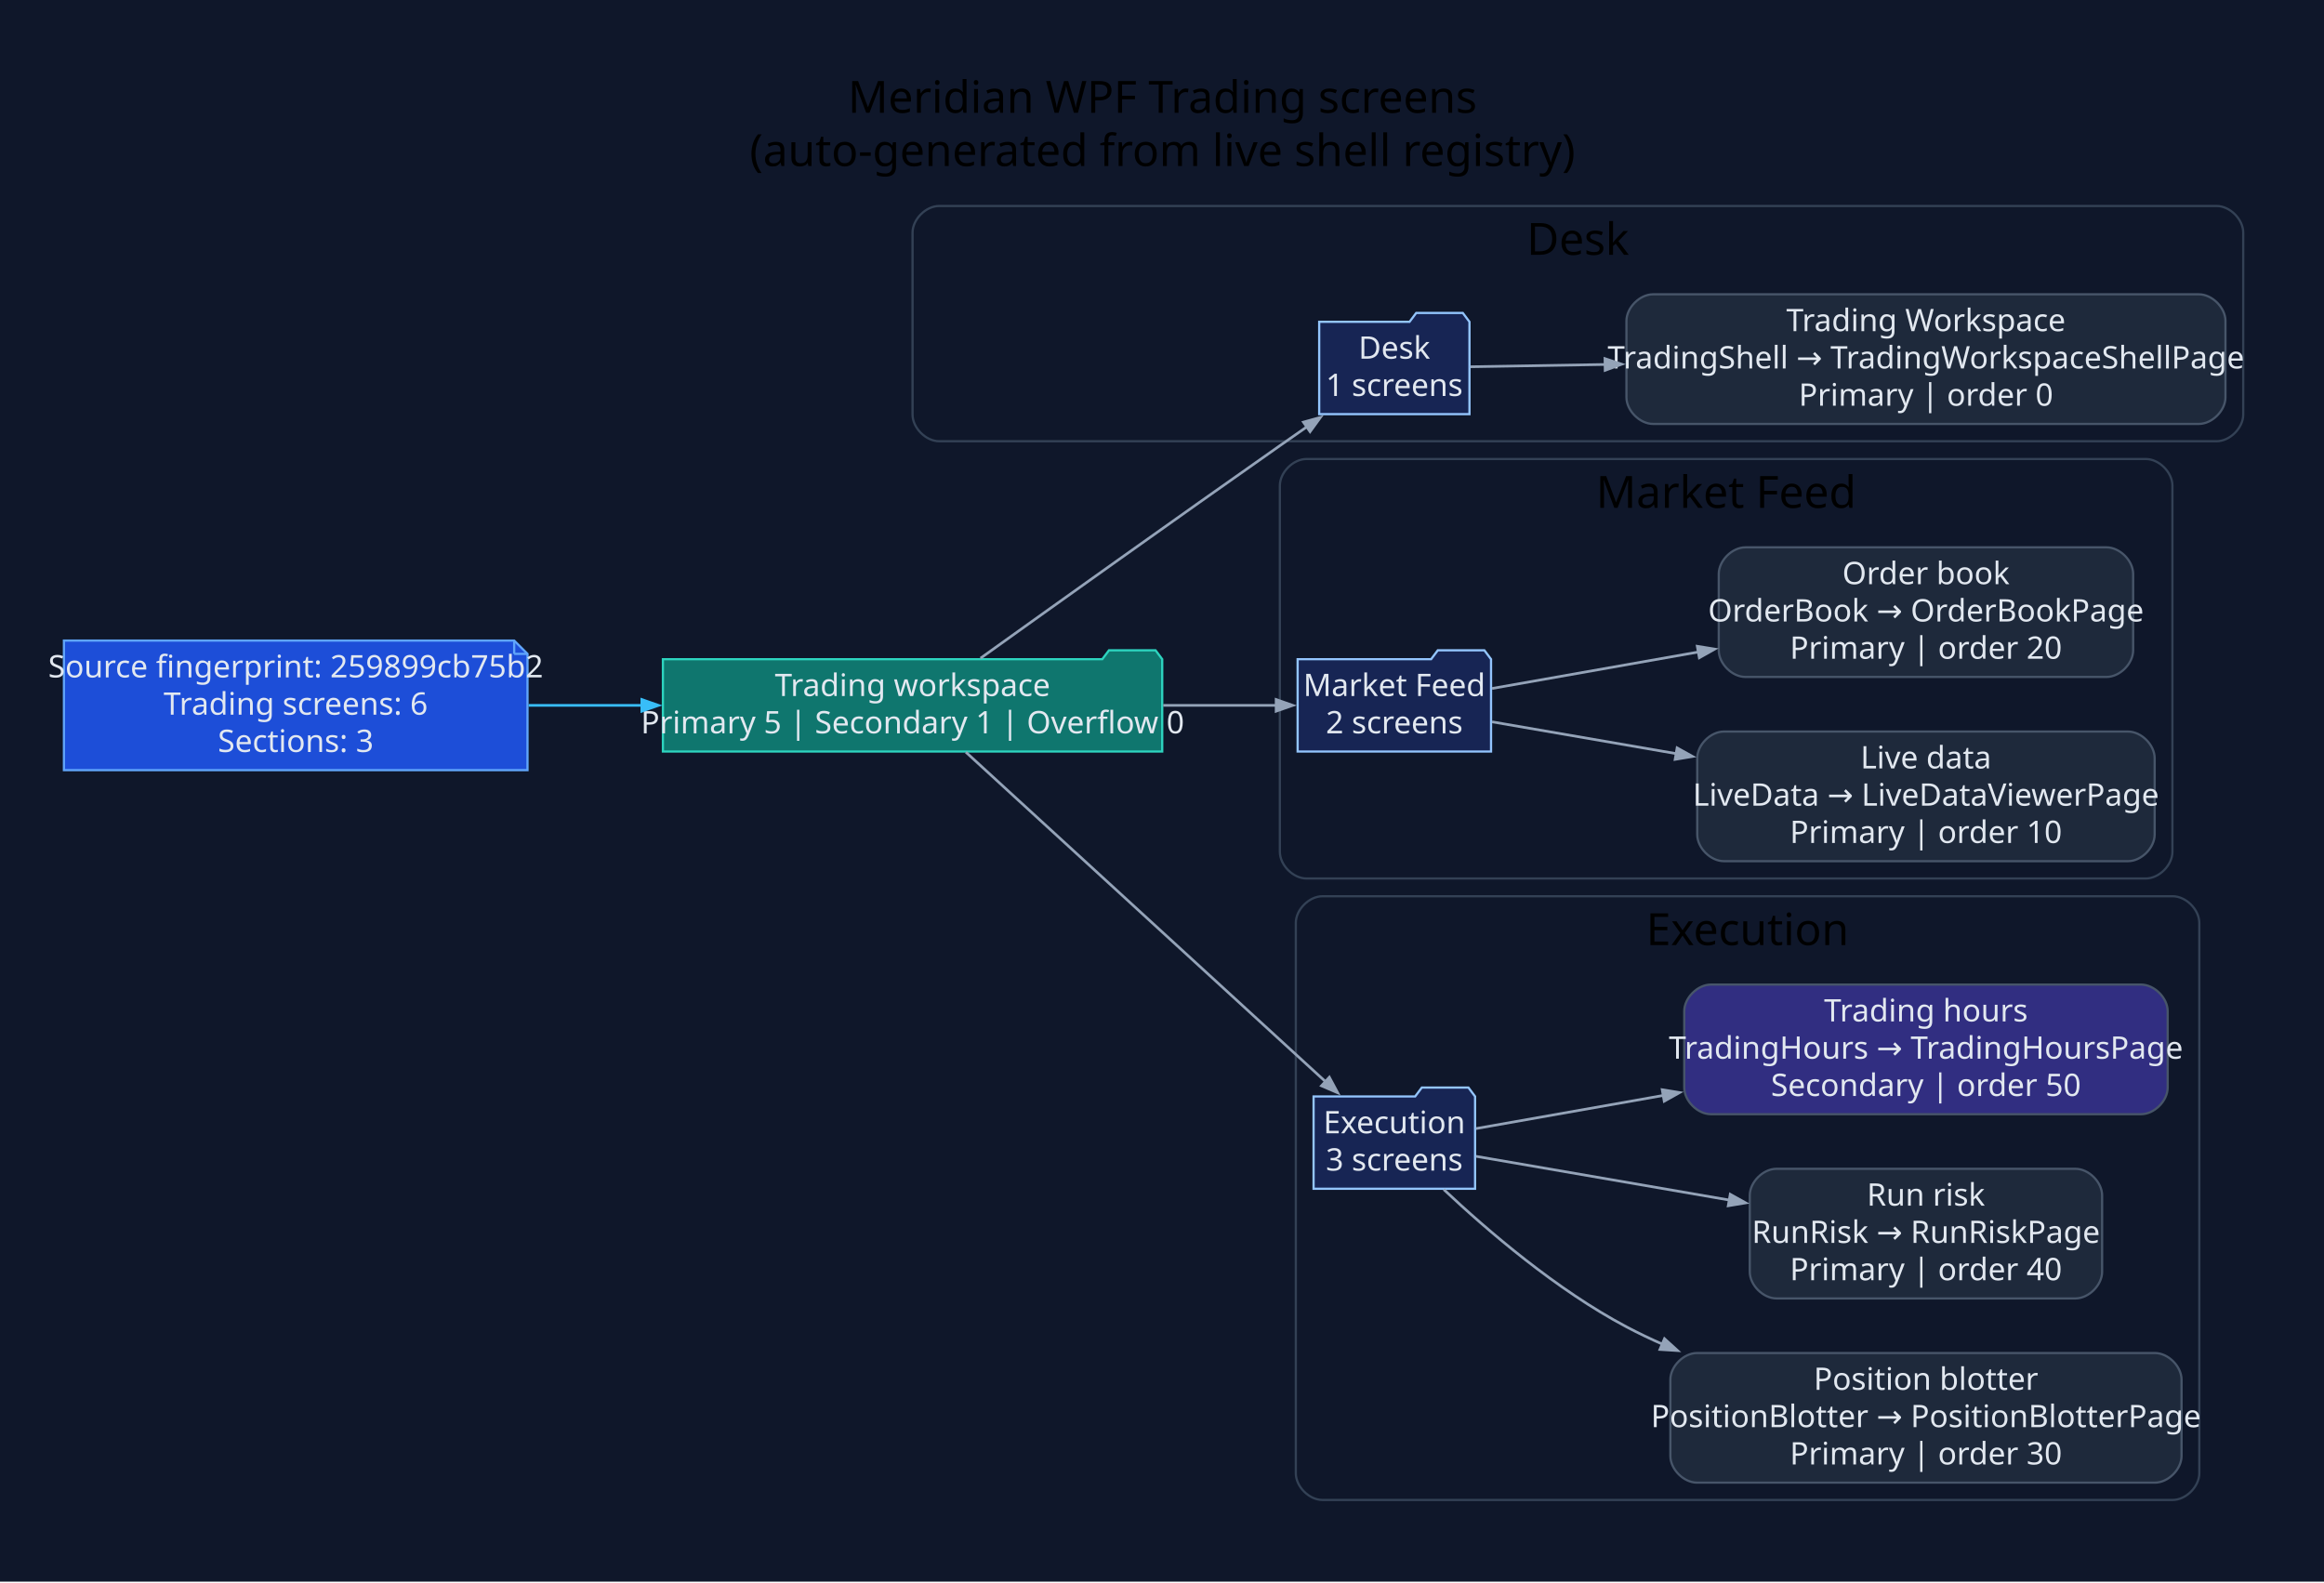
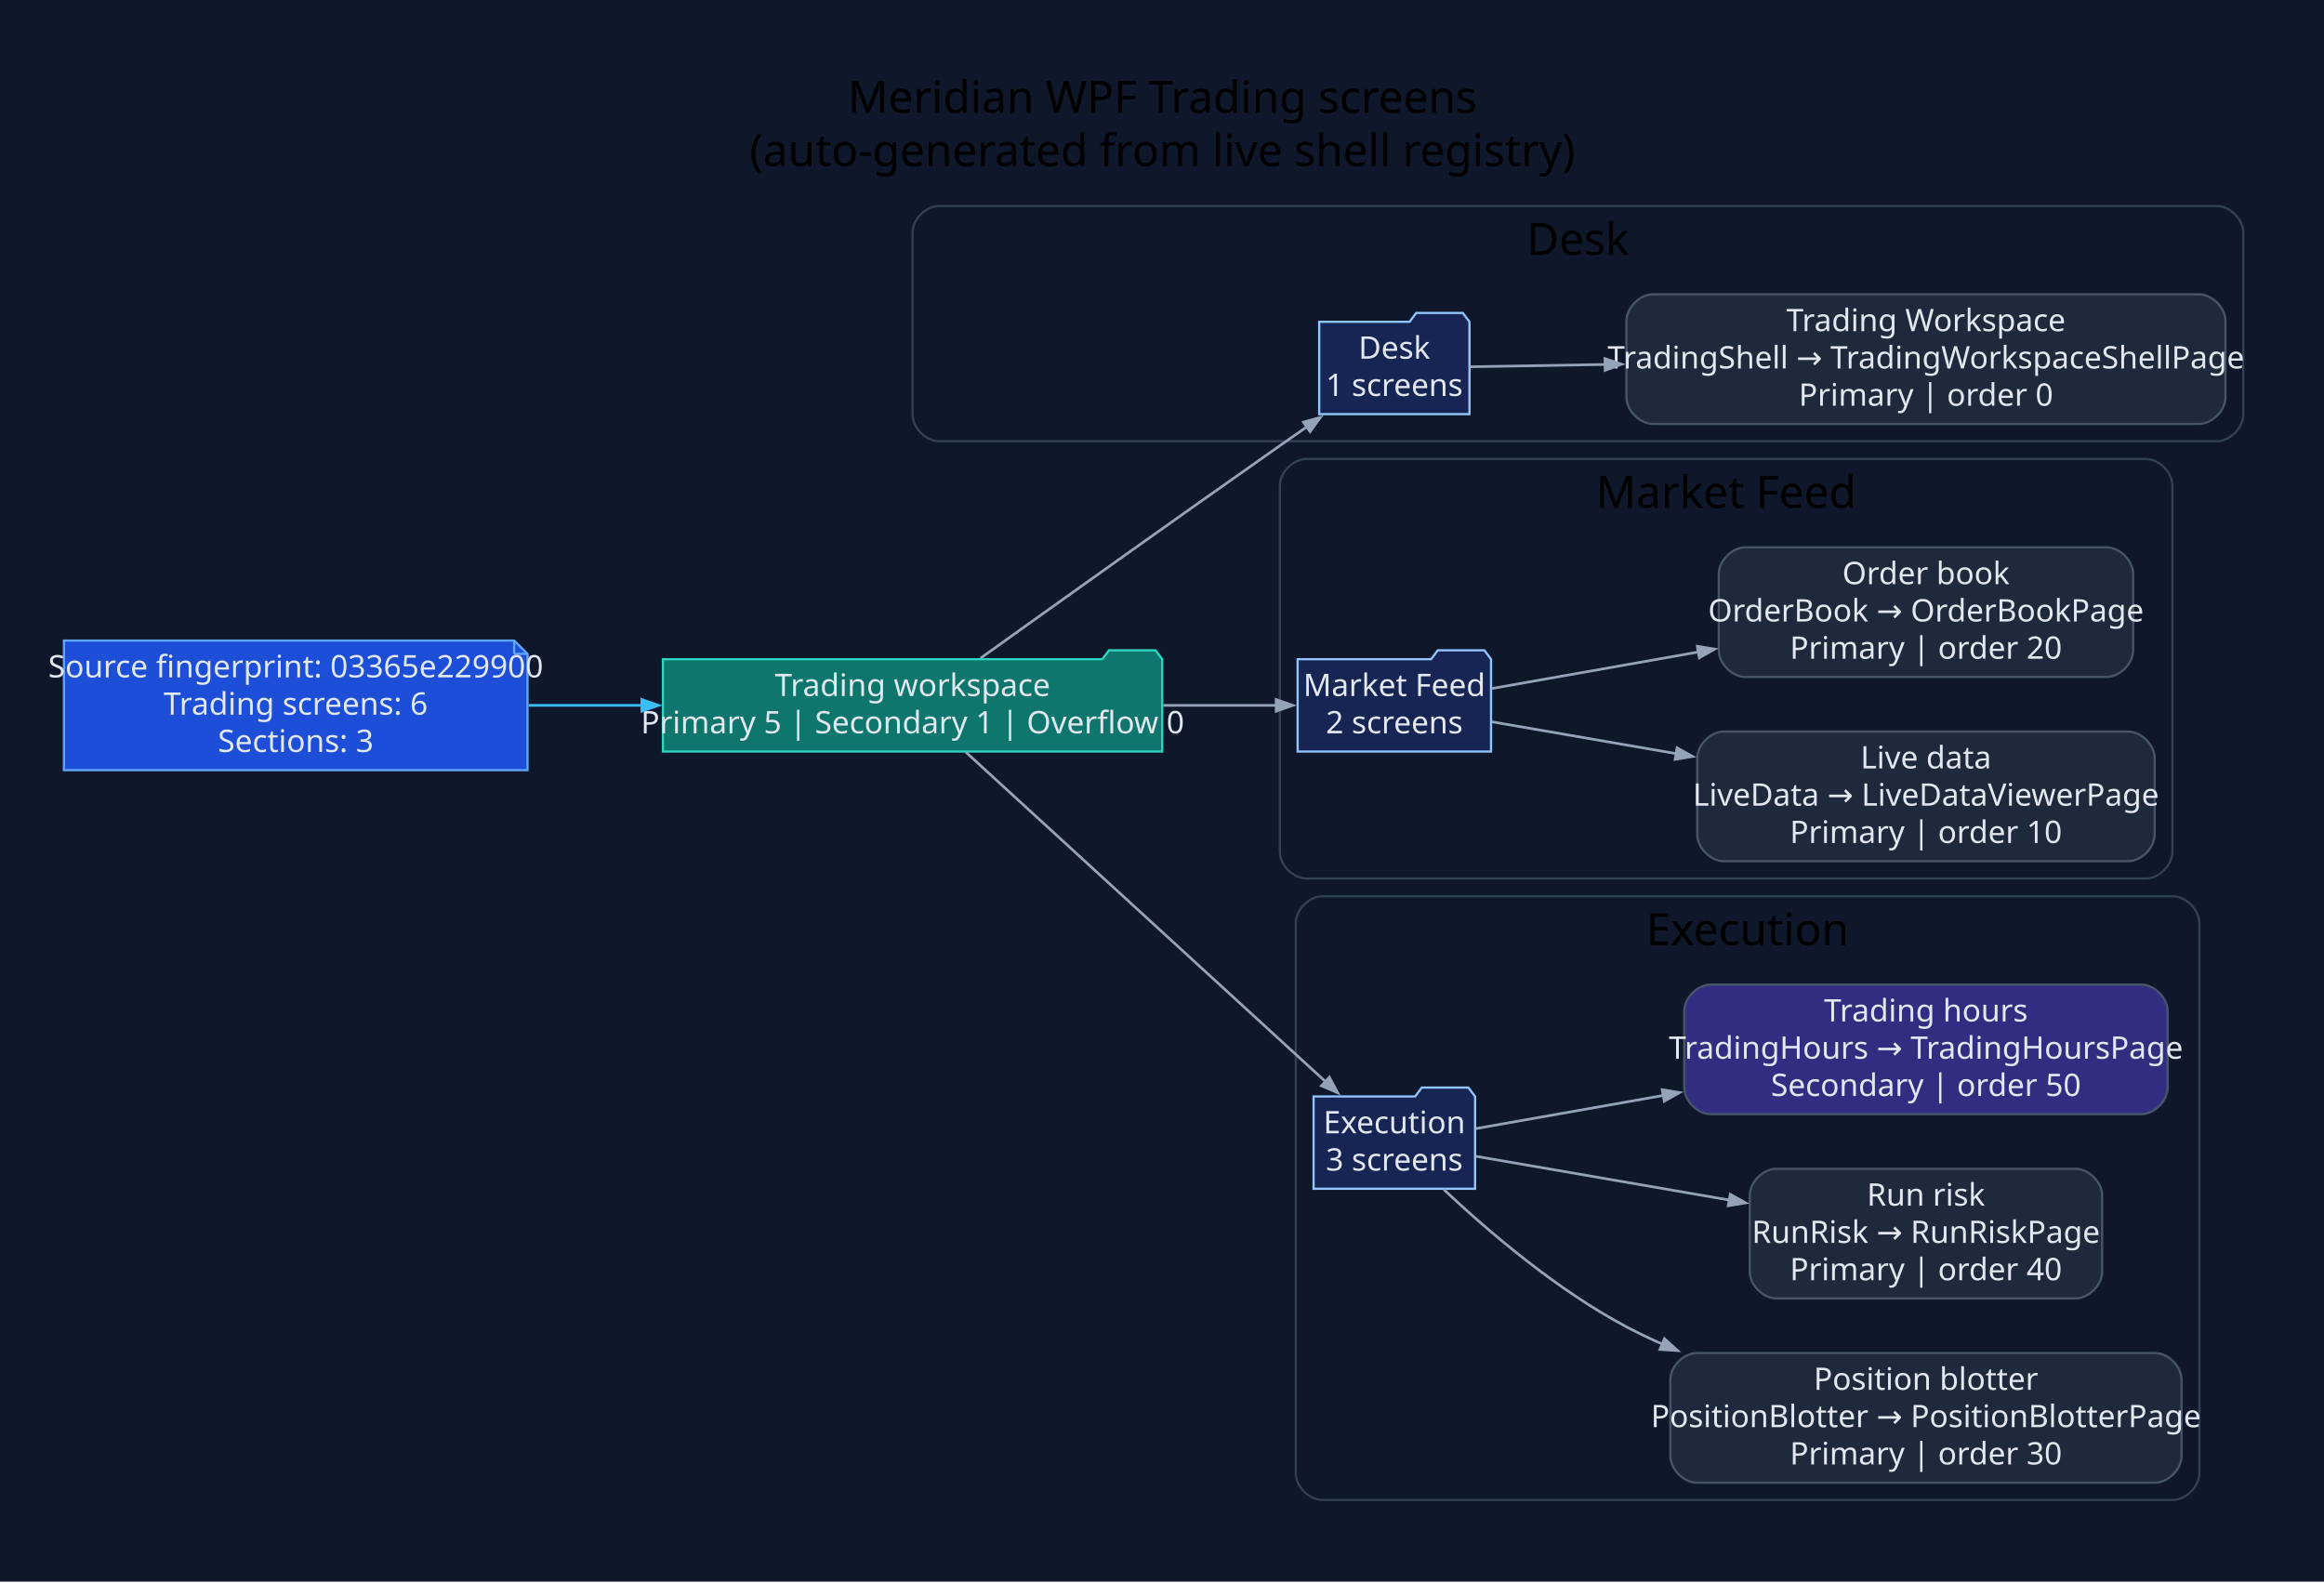
<svg xmlns="http://www.w3.org/2000/svg" width="1047pt" height="713pt" viewBox="0.00 0.00 1047.00 713.00">
  <g id="graph0" class="graph" transform="scale(1 1) rotate(0) translate(28.8 683.8)">
    <polygon fill="#0f172a" stroke="none" points="-28.8,28.8 -28.8,-683.8 1018.61,-683.8 1018.61,28.8 -28.8,28.8" />
    <text xml:space="preserve" text-anchor="middle" x="494.91" y="-633" font-family="Segoe UI" font-size="20.00">Meridian WPF Trading screens</text>
    <text xml:space="preserve" text-anchor="middle" x="494.91" y="-609" font-family="Segoe UI" font-size="20.00">(auto-generated from live shell registry)</text>
    <g id="clust1" class="cluster">
      <path fill="#0f172a" stroke="#334155" d="M394.32,-485C394.32,-485 969.81,-485 969.81,-485 975.81,-485 981.81,-491 981.81,-497 981.81,-497 981.81,-579 981.81,-579 981.81,-585 975.81,-591 969.81,-591 969.81,-591 394.32,-591 394.32,-591 388.32,-591 382.32,-585 382.32,-579 382.32,-579 382.32,-497 382.32,-497 382.32,-491 388.32,-485 394.32,-485" />
      <text xml:space="preserve" text-anchor="middle" x="682.07" y="-569" font-family="Segoe UI" font-size="20.00">Desk</text>
    </g>
    <g id="clust2" class="cluster">
      <path fill="#0f172a" stroke="#334155" d="M559.8,-288C559.8,-288 937.91,-288 937.91,-288 943.91,-288 949.91,-294 949.91,-300 949.91,-300 949.91,-465 949.91,-465 949.91,-471 943.91,-477 937.91,-477 937.91,-477 559.8,-477 559.8,-477 553.8,-477 547.8,-471 547.8,-465 547.8,-465 547.8,-300 547.8,-300 547.8,-294 553.8,-288 559.8,-288" />
      <text xml:space="preserve" text-anchor="middle" x="748.85" y="-455" font-family="Segoe UI" font-size="20.00">Market Feed</text>
    </g>
    <g id="clust3" class="cluster">
      <path fill="#0f172a" stroke="#334155" d="M566.99,-8C566.99,-8 950.02,-8 950.02,-8 956.02,-8 962.02,-14 962.02,-20 962.02,-20 962.02,-268 962.02,-268 962.02,-274 956.02,-280 950.02,-280 950.02,-280 566.99,-280 566.99,-280 560.99,-280 554.99,-274 554.99,-268 554.99,-268 554.99,-20 554.99,-20 554.99,-14 560.99,-8 566.99,-8" />
      <text xml:space="preserve" text-anchor="middle" x="758.5" y="-258" font-family="Segoe UI" font-size="20.00">Execution</text>
    </g>
    <g id="node1" class="node">
      <polygon fill="#1d4ed8" stroke="#60a5fa" points="202.85,-395.2 0,-395.2 0,-336.8 208.85,-336.8 208.85,-389.2 202.85,-395.2" />
      <polyline fill="none" stroke="#60a5fa" points="202.85,-395.2 202.85,-389.2" />
      <polyline fill="none" stroke="#60a5fa" points="208.85,-389.2 202.85,-389.2" />
-       <text xml:space="preserve" text-anchor="middle" x="104.42" y="-378.6" font-family="Segoe UI" font-size="14.00" fill="#e2e8f0">Source fingerprint: 259899cb75b2</text>
+       <text xml:space="preserve" text-anchor="middle" x="104.42" y="-378.6" font-family="Segoe UI" font-size="14.00" fill="#e2e8f0">Source fingerprint: 03365e229900</text>
      <text xml:space="preserve" text-anchor="middle" x="104.42" y="-361.8" font-family="Segoe UI" font-size="14.00" fill="#e2e8f0">Trading screens: 6</text>
      <text xml:space="preserve" text-anchor="middle" x="104.42" y="-345" font-family="Segoe UI" font-size="14.00" fill="#e2e8f0">Sections: 3</text>
    </g>
    <g id="node2" class="node">
      <polygon fill="#0f766e" stroke="#2dd4bf" points="494.8,-386.8 491.8,-390.8 470.8,-390.8 467.8,-386.8 269.85,-386.8 269.85,-345.2 494.8,-345.2 494.8,-386.8" />
      <text xml:space="preserve" text-anchor="middle" x="382.32" y="-370.2" font-family="Segoe UI" font-size="14.00" fill="#e2e8f0">Trading workspace</text>
      <text xml:space="preserve" text-anchor="middle" x="382.32" y="-353.4" font-family="Segoe UI" font-size="14.00" fill="#e2e8f0">Primary 5 | Secondary 1 | Overflow 0</text>
    </g>
    <g id="edge1" class="edge">
      <path fill="none" stroke="#38bdf8" stroke-width="1.2" d="M209.34,-366C226.12,-366 243.61,-366 260.75,-366" />
      <polygon fill="#38bdf8" stroke="#38bdf8" stroke-width="1.2" points="260.35,-368.63 267.85,-366 260.35,-363.38 260.35,-368.63" />
    </g>
    <g id="node3" class="node">
      <polygon fill="#172554" stroke="#93c5fd" points="633.22,-538.8 630.22,-542.8 609.22,-542.8 606.22,-538.8 565.52,-538.8 565.52,-497.2 633.22,-497.2 633.22,-538.8" />
      <text xml:space="preserve" text-anchor="middle" x="599.37" y="-522.2" font-family="Segoe UI" font-size="14.00" fill="#e2e8f0">Desk</text>
      <text xml:space="preserve" text-anchor="middle" x="599.37" y="-505.4" font-family="Segoe UI" font-size="14.00" fill="#e2e8f0">1 screens</text>
    </g>
    <g id="edge2" class="edge">
      <path fill="none" stroke="#94a3b8" stroke-width="1.2" d="M412.95,-387.25C445.82,-410.78 500.47,-449.79 547.8,-483 551.78,-485.8 555.96,-488.71 560.12,-491.61" />
      <polygon fill="#94a3b8" stroke="#94a3b8" stroke-width="1.2" points="558.42,-493.62 566.08,-495.74 561.41,-489.31 558.42,-493.62" />
    </g>
    <g id="node5" class="node">
      <polygon fill="#172554" stroke="#93c5fd" points="642.94,-386.8 639.94,-390.8 618.94,-390.8 615.94,-386.8 555.8,-386.8 555.8,-345.2 642.94,-345.2 642.94,-386.8" />
      <text xml:space="preserve" text-anchor="middle" x="599.37" y="-370.2" font-family="Segoe UI" font-size="14.00" fill="#e2e8f0">Market Feed</text>
      <text xml:space="preserve" text-anchor="middle" x="599.37" y="-353.4" font-family="Segoe UI" font-size="14.00" fill="#e2e8f0">2 screens</text>
    </g>
    <g id="edge4" class="edge">
      <path fill="none" stroke="#94a3b8" stroke-width="1.2" d="M495.25,-366C513.17,-366 530.92,-366 546.52,-366" />
      <polygon fill="#94a3b8" stroke="#94a3b8" stroke-width="1.2" points="546.12,-368.63 553.62,-366 546.12,-363.38 546.12,-368.63" />
    </g>
    <g id="node8" class="node">
      <polygon fill="#172554" stroke="#93c5fd" points="635.75,-189.8 632.75,-193.8 611.75,-193.8 608.75,-189.8 562.99,-189.8 562.99,-148.2 635.75,-148.2 635.75,-189.8" />
      <text xml:space="preserve" text-anchor="middle" x="599.37" y="-173.2" font-family="Segoe UI" font-size="14.00" fill="#e2e8f0">Execution</text>
      <text xml:space="preserve" text-anchor="middle" x="599.37" y="-156.4" font-family="Segoe UI" font-size="14.00" fill="#e2e8f0">3 screens</text>
    </g>
    <g id="edge7" class="edge">
      <path fill="none" stroke="#94a3b8" stroke-width="1.2" d="M406.34,-344.92C445.52,-309.02 525.16,-236.06 568.55,-196.31" />
      <polygon fill="#94a3b8" stroke="#94a3b8" stroke-width="1.2" points="570.1,-198.46 573.85,-191.46 566.55,-194.59 570.1,-198.46" />
    </g>
    <g id="node4" class="node">
      <path fill="#1e293b" stroke="#475569" d="M961.81,-551.2C961.81,-551.2 715.94,-551.2 715.94,-551.2 709.94,-551.2 703.94,-545.2 703.94,-539.2 703.94,-539.2 703.94,-504.8 703.94,-504.8 703.94,-498.8 709.94,-492.8 715.94,-492.8 715.94,-492.8 961.81,-492.8 961.81,-492.8 967.81,-492.8 973.81,-498.8 973.81,-504.8 973.81,-504.8 973.81,-539.2 973.81,-539.2 973.81,-545.2 967.81,-551.2 961.81,-551.2" />
      <text xml:space="preserve" text-anchor="middle" x="838.87" y="-534.6" font-family="Segoe UI" font-size="14.00" fill="#e2e8f0">Trading Workspace</text>
      <text xml:space="preserve" text-anchor="middle" x="838.87" y="-517.8" font-family="Segoe UI" font-size="14.00" fill="#e2e8f0">TradingShell → TradingWorkspaceShellPage</text>
      <text xml:space="preserve" text-anchor="middle" x="838.87" y="-501" font-family="Segoe UI" font-size="14.00" fill="#e2e8f0">Primary | order 0</text>
    </g>
    <g id="edge3" class="edge">
      <path fill="none" stroke="#94a3b8" stroke-width="1.2" d="M633.64,-518.56C650.32,-518.84 671.79,-519.2 694.51,-519.59" />
      <polygon fill="#94a3b8" stroke="#94a3b8" stroke-width="1.2" points="694.26,-522.21 701.8,-519.71 694.35,-516.96 694.26,-522.21" />
    </g>
    <g id="node6" class="node">
      <path fill="#1e293b" stroke="#475569" d="M929.91,-354.2C929.91,-354.2 747.83,-354.2 747.83,-354.2 741.83,-354.2 735.83,-348.2 735.83,-342.2 735.83,-342.2 735.83,-307.8 735.83,-307.8 735.83,-301.8 741.83,-295.8 747.83,-295.8 747.83,-295.8 929.91,-295.8 929.91,-295.8 935.91,-295.8 941.91,-301.8 941.91,-307.8 941.91,-307.8 941.91,-342.2 941.91,-342.2 941.91,-348.2 935.91,-354.2 929.91,-354.2" />
      <text xml:space="preserve" text-anchor="middle" x="838.87" y="-337.6" font-family="Segoe UI" font-size="14.00" fill="#e2e8f0">Live data</text>
      <text xml:space="preserve" text-anchor="middle" x="838.87" y="-320.8" font-family="Segoe UI" font-size="14.00" fill="#e2e8f0">LiveData → LiveDataViewerPage</text>
      <text xml:space="preserve" text-anchor="middle" x="838.87" y="-304" font-family="Segoe UI" font-size="14.00" fill="#e2e8f0">Primary | order 10</text>
    </g>
    <g id="edge5" class="edge">
      <path fill="none" stroke="#94a3b8" stroke-width="1.2" d="M643.38,-358.58C666.76,-354.54 696.86,-349.34 726.37,-344.25" />
      <polygon fill="#94a3b8" stroke="#94a3b8" stroke-width="1.2" points="726.76,-346.84 733.71,-342.98 725.87,-341.67 726.76,-346.84" />
    </g>
    <g id="node7" class="node">
      <path fill="#1e293b" stroke="#475569" d="M920.22,-437.2C920.22,-437.2 757.53,-437.2 757.53,-437.2 751.53,-437.2 745.53,-431.2 745.53,-425.2 745.53,-425.2 745.53,-390.8 745.53,-390.8 745.53,-384.8 751.53,-378.8 757.53,-378.8 757.53,-378.8 920.22,-378.8 920.22,-378.8 926.22,-378.8 932.22,-384.8 932.22,-390.8 932.22,-390.8 932.22,-425.2 932.22,-425.2 932.22,-431.2 926.22,-437.2 920.22,-437.2" />
      <text xml:space="preserve" text-anchor="middle" x="838.87" y="-420.6" font-family="Segoe UI" font-size="14.00" fill="#e2e8f0">Order book</text>
      <text xml:space="preserve" text-anchor="middle" x="838.87" y="-403.8" font-family="Segoe UI" font-size="14.00" fill="#e2e8f0">OrderBook → OrderBookPage</text>
      <text xml:space="preserve" text-anchor="middle" x="838.87" y="-387" font-family="Segoe UI" font-size="14.00" fill="#e2e8f0">Primary | order 20</text>
    </g>
    <g id="edge6" class="edge">
      <path fill="none" stroke="#94a3b8" stroke-width="1.2" d="M643.38,-373.61C669.4,-378.21 703.76,-384.28 736.35,-390.05" />
      <polygon fill="#94a3b8" stroke="#94a3b8" stroke-width="1.2" points="735.85,-392.62 743.7,-391.35 736.77,-387.46 735.85,-392.62" />
    </g>
    <g id="node9" class="node">
      <path fill="#1e293b" stroke="#475569" d="M942.02,-74.2C942.02,-74.2 735.73,-74.2 735.73,-74.2 729.73,-74.2 723.73,-68.2 723.73,-62.2 723.73,-62.2 723.73,-27.8 723.73,-27.8 723.73,-21.8 729.73,-15.8 735.73,-15.8 735.73,-15.8 942.02,-15.8 942.02,-15.8 948.02,-15.8 954.02,-21.8 954.02,-27.8 954.02,-27.8 954.02,-62.2 954.02,-62.2 954.02,-68.2 948.02,-74.2 942.02,-74.2" />
      <text xml:space="preserve" text-anchor="middle" x="838.87" y="-57.6" font-family="Segoe UI" font-size="14.00" fill="#e2e8f0">Position blotter</text>
      <text xml:space="preserve" text-anchor="middle" x="838.87" y="-40.8" font-family="Segoe UI" font-size="14.00" fill="#e2e8f0">PositionBlotter → PositionBlotterPage</text>
      <text xml:space="preserve" text-anchor="middle" x="838.87" y="-24" font-family="Segoe UI" font-size="14.00" fill="#e2e8f0">Primary | order 30</text>
    </g>
    <g id="edge8" class="edge">
      <path fill="none" stroke="#94a3b8" stroke-width="1.2" d="M621.65,-147.87C641.46,-129.25 672.57,-102.59 703.94,-86 709.21,-83.21 714.7,-80.58 720.32,-78.11" />
      <polygon fill="#94a3b8" stroke="#94a3b8" stroke-width="1.2" points="721.08,-80.64 726.96,-75.3 719.03,-75.8 721.08,-80.64" />
    </g>
    <g id="node10" class="node">
      <path fill="#1e293b" stroke="#475569" d="M906.24,-157.2C906.24,-157.2 771.5,-157.2 771.5,-157.2 765.5,-157.2 759.5,-151.2 759.5,-145.2 759.5,-145.2 759.5,-110.8 759.5,-110.8 759.5,-104.8 765.5,-98.8 771.5,-98.8 771.5,-98.8 906.24,-98.8 906.24,-98.8 912.24,-98.8 918.24,-104.8 918.24,-110.8 918.24,-110.8 918.24,-145.2 918.24,-145.2 918.24,-151.2 912.24,-157.2 906.24,-157.2" />
      <text xml:space="preserve" text-anchor="middle" x="838.87" y="-140.6" font-family="Segoe UI" font-size="14.00" fill="#e2e8f0">Run risk</text>
      <text xml:space="preserve" text-anchor="middle" x="838.87" y="-123.8" font-family="Segoe UI" font-size="14.00" fill="#e2e8f0">RunRisk → RunRiskPage</text>
      <text xml:space="preserve" text-anchor="middle" x="838.87" y="-107" font-family="Segoe UI" font-size="14.00" fill="#e2e8f0">Primary | order 40</text>
    </g>
    <g id="edge9" class="edge">
      <path fill="none" stroke="#94a3b8" stroke-width="1.2" d="M636.18,-162.82C666.42,-157.6 710.99,-149.9 750.55,-143.07" />
      <polygon fill="#94a3b8" stroke="#94a3b8" stroke-width="1.2" points="750.7,-145.71 757.64,-141.85 749.8,-140.54 750.7,-145.71" />
    </g>
    <g id="node11" class="node">
      <path fill="#312e81" stroke="#475569" d="M935.77,-240.2C935.77,-240.2 741.98,-240.2 741.98,-240.2 735.98,-240.2 729.98,-234.2 729.98,-228.2 729.98,-228.2 729.98,-193.8 729.98,-193.8 729.98,-187.8 735.98,-181.8 741.98,-181.8 741.98,-181.8 935.77,-181.8 935.77,-181.8 941.77,-181.8 947.77,-187.8 947.77,-193.8 947.77,-193.8 947.77,-228.2 947.77,-228.2 947.77,-234.2 941.77,-240.2 935.77,-240.2" />
      <text xml:space="preserve" text-anchor="middle" x="838.87" y="-223.6" font-family="Segoe UI" font-size="14.00" fill="#e2e8f0">Trading hours</text>
      <text xml:space="preserve" text-anchor="middle" x="838.87" y="-206.8" font-family="Segoe UI" font-size="14.00" fill="#e2e8f0">TradingHours → TradingHoursPage</text>
      <text xml:space="preserve" text-anchor="middle" x="838.87" y="-190" font-family="Segoe UI" font-size="14.00" fill="#e2e8f0">Secondary | order 50</text>
    </g>
    <g id="edge10" class="edge">
      <path fill="none" stroke="#94a3b8" stroke-width="1.2" d="M636.18,-175.33C658.94,-179.36 689.83,-184.82 720.58,-190.26" />
      <polygon fill="#94a3b8" stroke="#94a3b8" stroke-width="1.2" points="720.05,-192.83 727.89,-191.55 720.96,-187.66 720.05,-192.83" />
    </g>
  </g>
</svg>
